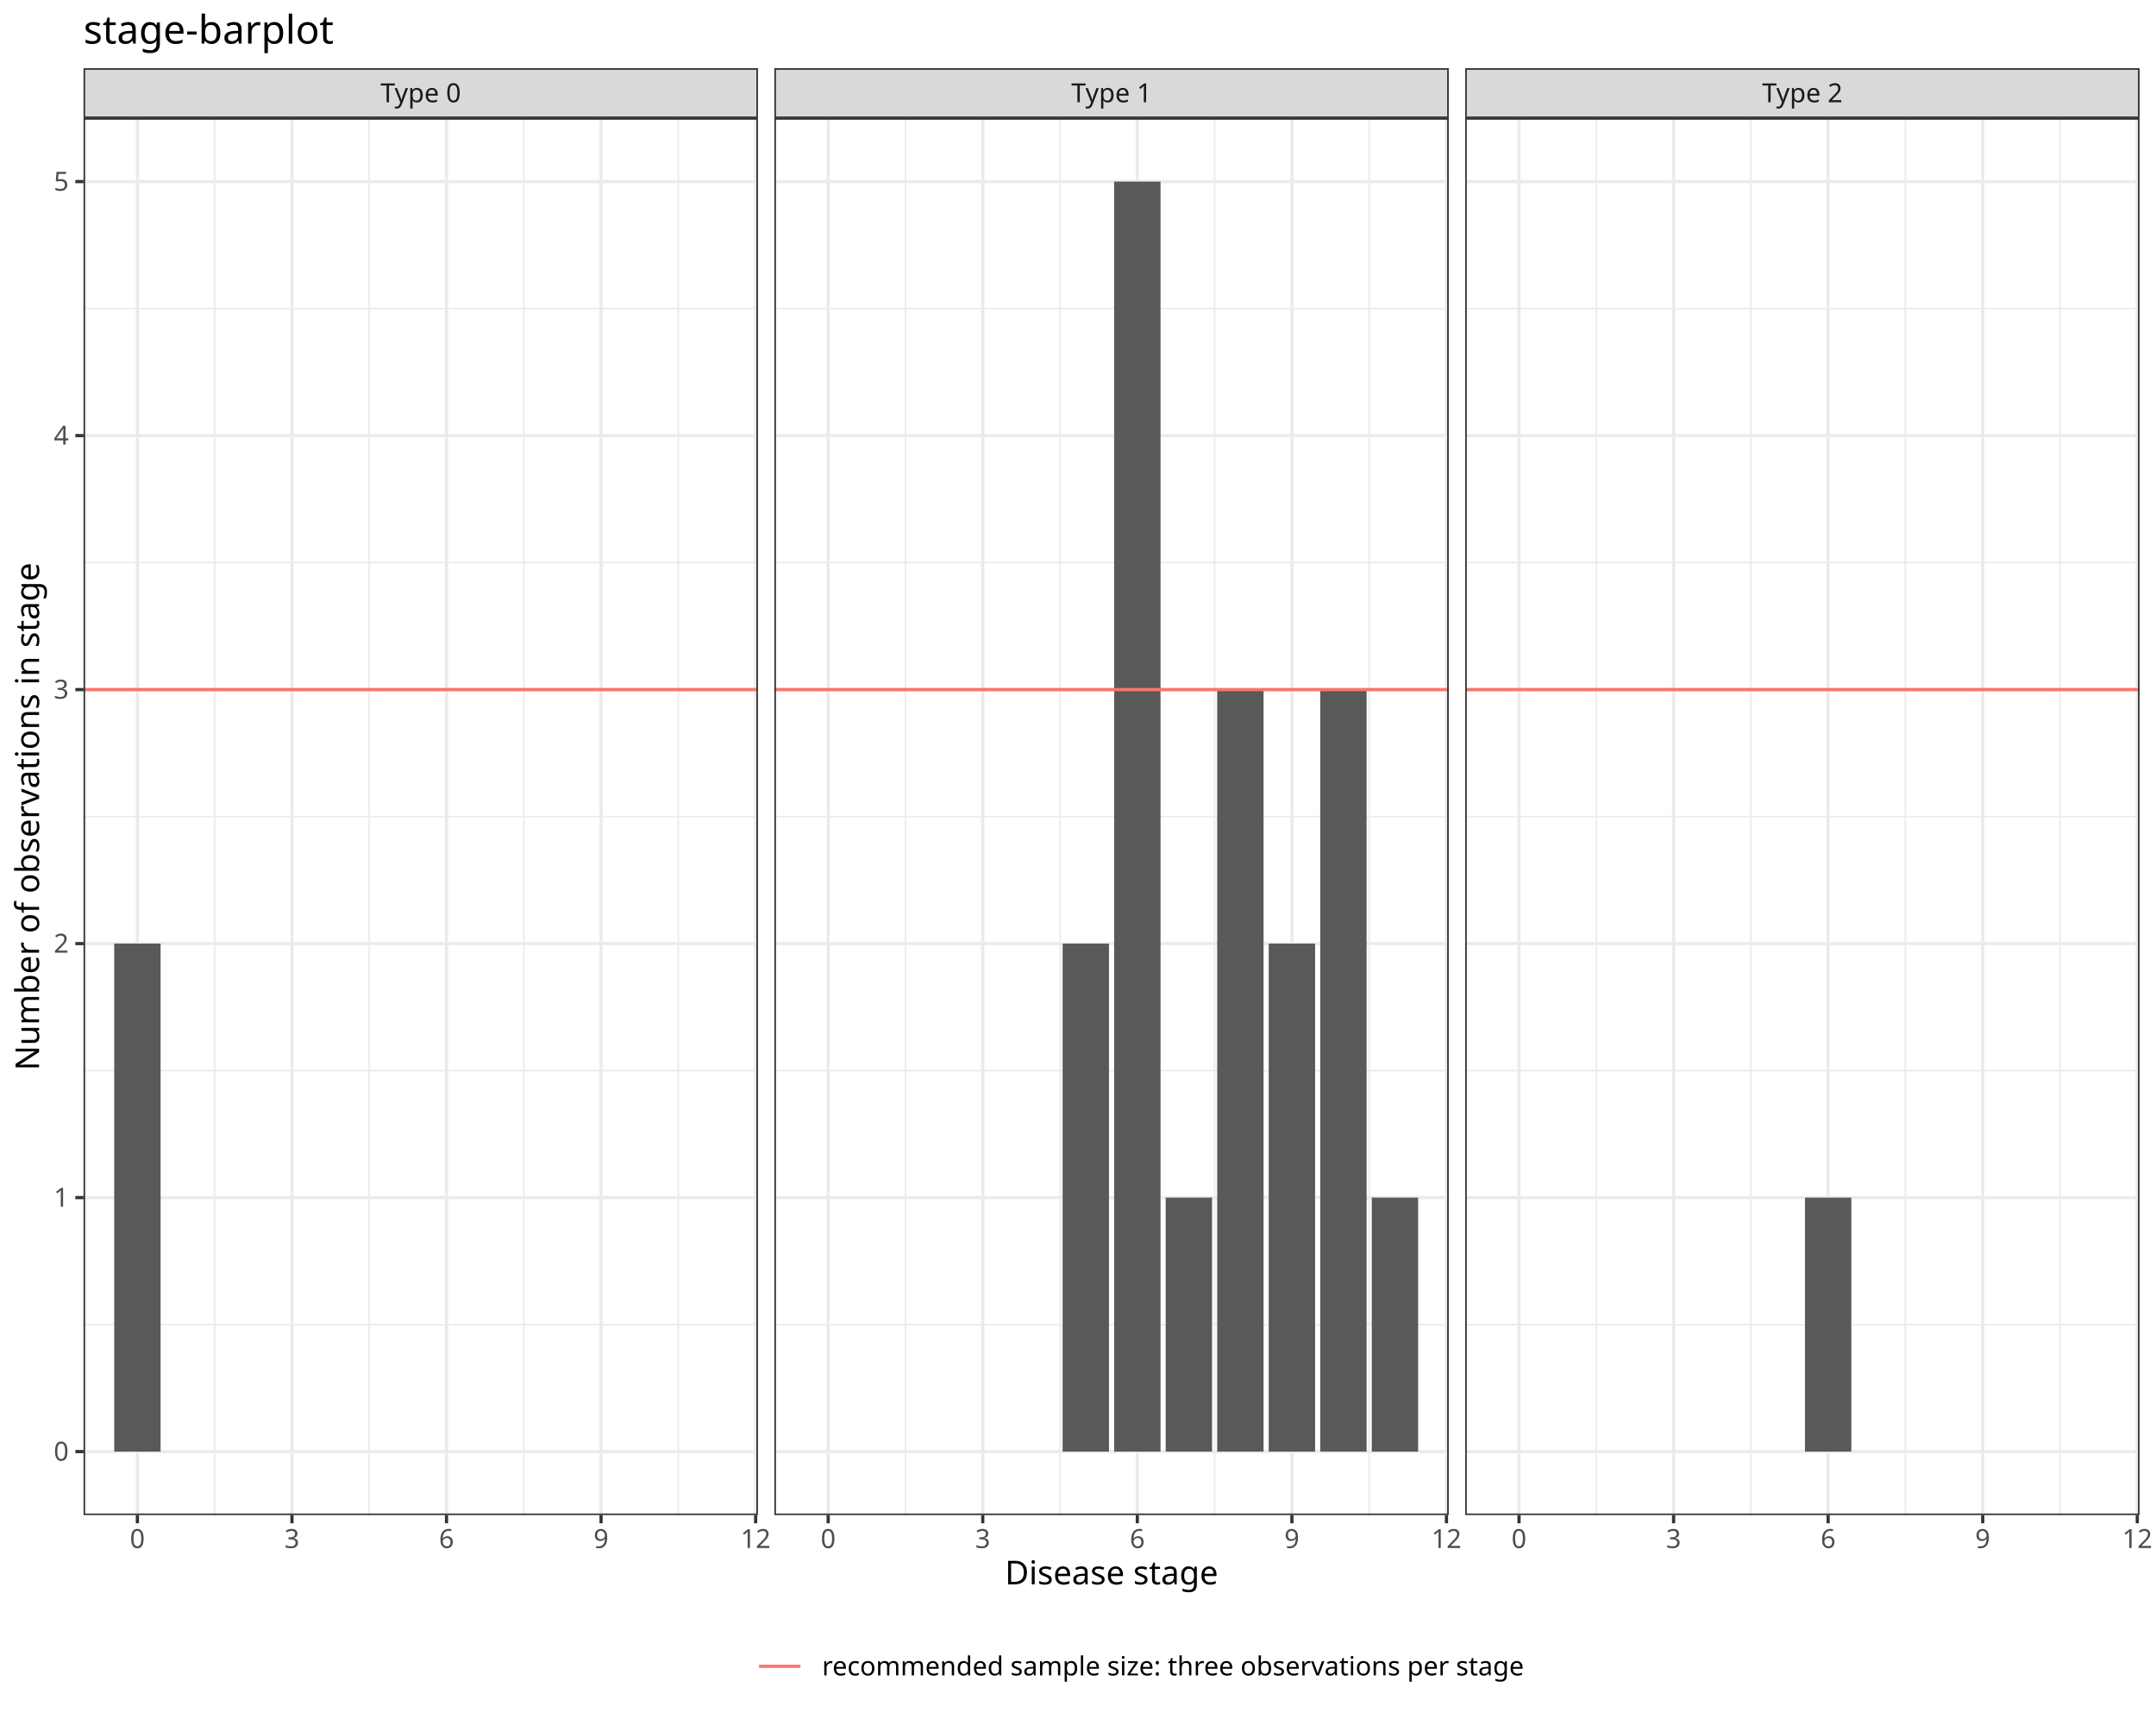
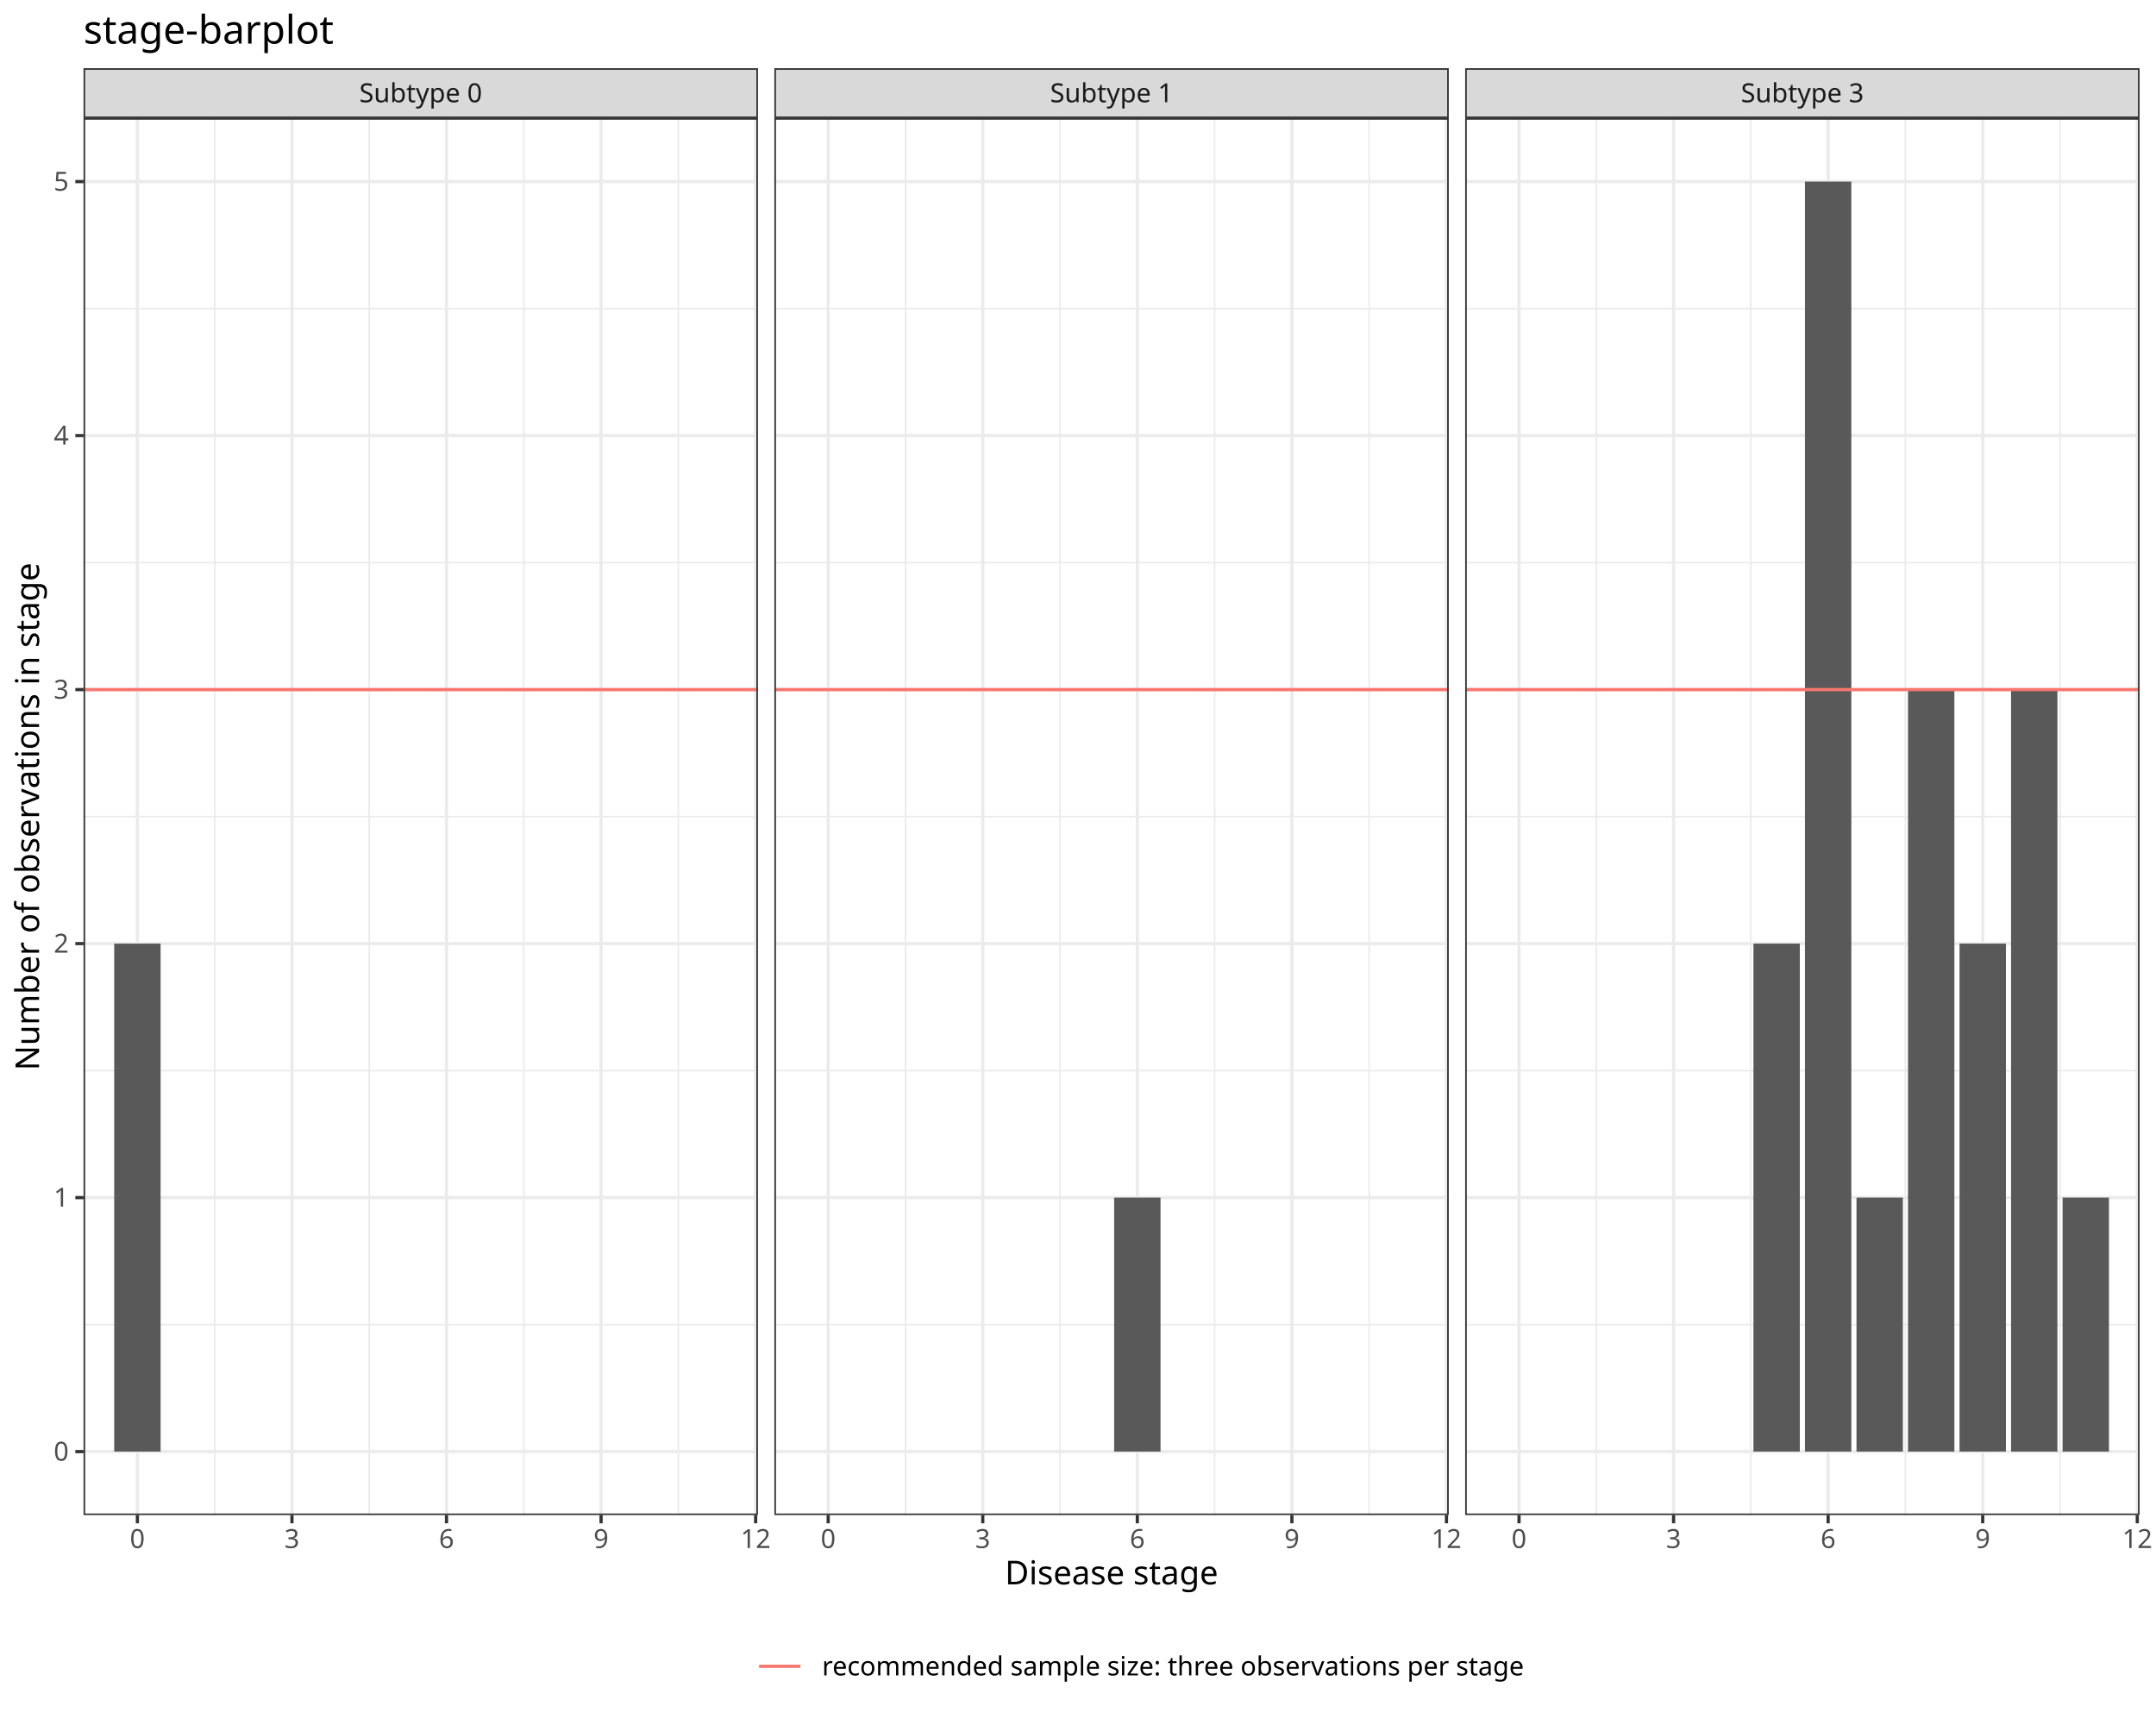
<svg xmlns="http://www.w3.org/2000/svg" class="svglite" data-engine-version="2.0" width="720.00pt" height="576.00pt" viewBox="0 0 720.00 576.00">
  <defs>
    <style type="text/css">
    .svglite line, .svglite polyline, .svglite polygon, .svglite path, .svglite rect, .svglite circle {
      fill: none;
      stroke: #000000;
      stroke-linecap: round;
      stroke-linejoin: round;
      stroke-miterlimit: 10.00;
    }
  </style>
  </defs>
  <rect width="100%" height="100%" style="stroke: none; fill: #FFFFFF;" />
  <defs>
    <clipPath id="cpMC4wMHw3MjAuMDB8MC4wMHw1NzYuMDA=">
      <rect x="0.00" y="0.00" width="720.00" height="576.00" />
    </clipPath>
  </defs>
  <g clip-path="url(#cpMC4wMHw3MjAuMDB8MC4wMHw1NzYuMDA=)">
    <rect x="0.00" y="0.00" width="720.00" height="576.00" style="stroke-width: 1.07; stroke: #FFFFFF; fill: #FFFFFF;" />
  </g>
  <defs>
    <clipPath id="cpMjcuOTB8MjUzLjEyfDM5LjQzfDUwNS45MQ==">
      <rect x="27.90" y="39.43" width="225.22" height="466.48" />
    </clipPath>
  </defs>
  <g clip-path="url(#cpMjcuOTB8MjUzLjEyfDM5LjQzfDUwNS45MQ==)">
    <rect x="27.90" y="39.43" width="225.22" height="466.48" style="stroke-width: 1.07; stroke: none; fill: #FFFFFF;" />
    <polyline points="27.90,442.30 253.12,442.30 " style="stroke-width: 0.53; stroke: #EBEBEB; stroke-linecap: butt;" />
    <polyline points="27.90,357.49 253.12,357.49 " style="stroke-width: 0.53; stroke: #EBEBEB; stroke-linecap: butt;" />
    <polyline points="27.90,272.67 253.12,272.67 " style="stroke-width: 0.53; stroke: #EBEBEB; stroke-linecap: butt;" />
    <polyline points="27.90,187.86 253.12,187.86 " style="stroke-width: 0.53; stroke: #EBEBEB; stroke-linecap: butt;" />
    <polyline points="27.90,103.04 253.12,103.04 " style="stroke-width: 0.53; stroke: #EBEBEB; stroke-linecap: butt;" />
    <polyline points="71.69,505.91 71.69,39.43 " style="stroke-width: 0.53; stroke: #EBEBEB; stroke-linecap: butt;" />
    <polyline points="123.30,505.91 123.30,39.43 " style="stroke-width: 0.53; stroke: #EBEBEB; stroke-linecap: butt;" />
    <polyline points="174.92,505.91 174.92,39.43 " style="stroke-width: 0.53; stroke: #EBEBEB; stroke-linecap: butt;" />
    <polyline points="226.54,505.91 226.54,39.43 " style="stroke-width: 0.53; stroke: #EBEBEB; stroke-linecap: butt;" />
    <polyline points="27.90,484.71 253.12,484.71 " style="stroke-width: 1.07; stroke: #EBEBEB; stroke-linecap: butt;" />
    <polyline points="27.90,399.90 253.12,399.90 " style="stroke-width: 1.07; stroke: #EBEBEB; stroke-linecap: butt;" />
    <polyline points="27.90,315.08 253.12,315.08 " style="stroke-width: 1.07; stroke: #EBEBEB; stroke-linecap: butt;" />
    <polyline points="27.90,230.27 253.12,230.27 " style="stroke-width: 1.07; stroke: #EBEBEB; stroke-linecap: butt;" />
    <polyline points="27.90,145.45 253.12,145.45 " style="stroke-width: 1.07; stroke: #EBEBEB; stroke-linecap: butt;" />
    <polyline points="27.90,60.64 253.12,60.64 " style="stroke-width: 1.07; stroke: #EBEBEB; stroke-linecap: butt;" />
    <polyline points="45.88,505.91 45.88,39.43 " style="stroke-width: 1.07; stroke: #EBEBEB; stroke-linecap: butt;" />
    <polyline points="97.50,505.91 97.50,39.43 " style="stroke-width: 1.07; stroke: #EBEBEB; stroke-linecap: butt;" />
    <polyline points="149.11,505.91 149.11,39.43 " style="stroke-width: 1.07; stroke: #EBEBEB; stroke-linecap: butt;" />
    <polyline points="200.73,505.91 200.73,39.43 " style="stroke-width: 1.07; stroke: #EBEBEB; stroke-linecap: butt;" />
    <polyline points="252.35,505.91 252.35,39.43 " style="stroke-width: 1.07; stroke: #EBEBEB; stroke-linecap: butt;" />
    <rect x="38.14" y="315.08" width="15.49" height="169.63" style="stroke-width: 1.07; stroke: none; stroke-linecap: butt; stroke-linejoin: miter; fill: #595959;" />
    <line x1="27.90" y1="230.27" x2="253.12" y2="230.27" style="stroke-width: 1.07; stroke: #F8766D; stroke-linecap: butt;" />
    <rect x="27.90" y="39.43" width="225.22" height="466.48" style="stroke-width: 1.07; stroke: #333333;" />
  </g>
  <g clip-path="url(#cpMC4wMHw3MjAuMDB8MC4wMHw1NzYuMDA=)">
</g>
  <defs>
    <clipPath id="cpMjU4LjYwfDQ4My44MnwzOS40M3w1MDUuOTE=">
      <rect x="258.60" y="39.43" width="225.22" height="466.48" />
    </clipPath>
  </defs>
  <g clip-path="url(#cpMjU4LjYwfDQ4My44MnwzOS40M3w1MDUuOTE=)">
    <rect x="258.60" y="39.43" width="225.22" height="466.48" style="stroke-width: 1.07; stroke: none; fill: #FFFFFF;" />
    <polyline points="258.60,442.30 483.82,442.30 " style="stroke-width: 0.53; stroke: #EBEBEB; stroke-linecap: butt;" />
    <polyline points="258.60,357.49 483.82,357.49 " style="stroke-width: 0.53; stroke: #EBEBEB; stroke-linecap: butt;" />
    <polyline points="258.60,272.67 483.82,272.67 " style="stroke-width: 0.53; stroke: #EBEBEB; stroke-linecap: butt;" />
    <polyline points="258.60,187.86 483.82,187.86 " style="stroke-width: 0.53; stroke: #EBEBEB; stroke-linecap: butt;" />
    <polyline points="258.60,103.04 483.82,103.04 " style="stroke-width: 0.53; stroke: #EBEBEB; stroke-linecap: butt;" />
    <polyline points="302.39,505.91 302.39,39.43 " style="stroke-width: 0.53; stroke: #EBEBEB; stroke-linecap: butt;" />
    <polyline points="354.00,505.91 354.00,39.43 " style="stroke-width: 0.53; stroke: #EBEBEB; stroke-linecap: butt;" />
    <polyline points="405.62,505.91 405.62,39.43 " style="stroke-width: 0.53; stroke: #EBEBEB; stroke-linecap: butt;" />
    <polyline points="457.24,505.91 457.24,39.43 " style="stroke-width: 0.53; stroke: #EBEBEB; stroke-linecap: butt;" />
    <polyline points="258.60,484.71 483.82,484.71 " style="stroke-width: 1.07; stroke: #EBEBEB; stroke-linecap: butt;" />
    <polyline points="258.60,399.90 483.82,399.90 " style="stroke-width: 1.07; stroke: #EBEBEB; stroke-linecap: butt;" />
    <polyline points="258.60,315.08 483.82,315.08 " style="stroke-width: 1.07; stroke: #EBEBEB; stroke-linecap: butt;" />
    <polyline points="258.60,230.27 483.82,230.27 " style="stroke-width: 1.07; stroke: #EBEBEB; stroke-linecap: butt;" />
    <polyline points="258.60,145.45 483.82,145.45 " style="stroke-width: 1.07; stroke: #EBEBEB; stroke-linecap: butt;" />
    <polyline points="258.60,60.64 483.82,60.64 " style="stroke-width: 1.07; stroke: #EBEBEB; stroke-linecap: butt;" />
    <polyline points="276.58,505.91 276.58,39.43 " style="stroke-width: 1.07; stroke: #EBEBEB; stroke-linecap: butt;" />
    <polyline points="328.20,505.91 328.20,39.43 " style="stroke-width: 1.07; stroke: #EBEBEB; stroke-linecap: butt;" />
    <polyline points="379.81,505.91 379.81,39.43 " style="stroke-width: 1.07; stroke: #EBEBEB; stroke-linecap: butt;" />
    <polyline points="431.43,505.91 431.43,39.43 " style="stroke-width: 1.07; stroke: #EBEBEB; stroke-linecap: butt;" />
    <polyline points="483.05,505.91 483.05,39.43 " style="stroke-width: 1.07; stroke: #EBEBEB; stroke-linecap: butt;" />
-     <rect x="354.86" y="315.08" width="15.49" height="169.63" style="stroke-width: 1.07; stroke: none; stroke-linecap: butt; stroke-linejoin: miter; fill: #595959;" />
-     <rect x="372.07" y="60.64" width="15.49" height="424.07" style="stroke-width: 1.07; stroke: none; stroke-linecap: butt; stroke-linejoin: miter; fill: #595959;" />
-     <rect x="389.28" y="399.90" width="15.49" height="84.81" style="stroke-width: 1.07; stroke: none; stroke-linecap: butt; stroke-linejoin: miter; fill: #595959;" />
-     <rect x="406.48" y="230.27" width="15.49" height="254.44" style="stroke-width: 1.07; stroke: none; stroke-linecap: butt; stroke-linejoin: miter; fill: #595959;" />
-     <rect x="423.69" y="315.08" width="15.49" height="169.63" style="stroke-width: 1.07; stroke: none; stroke-linecap: butt; stroke-linejoin: miter; fill: #595959;" />
-     <rect x="440.89" y="230.27" width="15.49" height="254.44" style="stroke-width: 1.07; stroke: none; stroke-linecap: butt; stroke-linejoin: miter; fill: #595959;" />
-     <rect x="458.10" y="399.90" width="15.49" height="84.81" style="stroke-width: 1.07; stroke: none; stroke-linecap: butt; stroke-linejoin: miter; fill: #595959;" />
+     <rect x="372.07" y="399.90" width="15.49" height="84.81" style="stroke-width: 1.07; stroke: none; stroke-linecap: butt; stroke-linejoin: miter; fill: #595959;" />
    <line x1="258.60" y1="230.27" x2="483.82" y2="230.27" style="stroke-width: 1.07; stroke: #F8766D; stroke-linecap: butt;" />
    <rect x="258.60" y="39.43" width="225.22" height="466.48" style="stroke-width: 1.07; stroke: #333333;" />
  </g>
  <g clip-path="url(#cpMC4wMHw3MjAuMDB8MC4wMHw1NzYuMDA=)">
</g>
  <defs>
    <clipPath id="cpNDg5LjMwfDcxNC41MnwzOS40M3w1MDUuOTE=">
      <rect x="489.30" y="39.43" width="225.22" height="466.48" />
    </clipPath>
  </defs>
  <g clip-path="url(#cpNDg5LjMwfDcxNC41MnwzOS40M3w1MDUuOTE=)">
    <rect x="489.30" y="39.43" width="225.22" height="466.48" style="stroke-width: 1.07; stroke: none; fill: #FFFFFF;" />
    <polyline points="489.30,442.30 714.52,442.30 " style="stroke-width: 0.53; stroke: #EBEBEB; stroke-linecap: butt;" />
    <polyline points="489.30,357.49 714.52,357.49 " style="stroke-width: 0.53; stroke: #EBEBEB; stroke-linecap: butt;" />
    <polyline points="489.30,272.67 714.52,272.67 " style="stroke-width: 0.53; stroke: #EBEBEB; stroke-linecap: butt;" />
    <polyline points="489.30,187.86 714.52,187.86 " style="stroke-width: 0.53; stroke: #EBEBEB; stroke-linecap: butt;" />
    <polyline points="489.30,103.04 714.52,103.04 " style="stroke-width: 0.53; stroke: #EBEBEB; stroke-linecap: butt;" />
    <polyline points="533.09,505.91 533.09,39.43 " style="stroke-width: 0.53; stroke: #EBEBEB; stroke-linecap: butt;" />
    <polyline points="584.70,505.91 584.70,39.43 " style="stroke-width: 0.53; stroke: #EBEBEB; stroke-linecap: butt;" />
    <polyline points="636.32,505.91 636.32,39.43 " style="stroke-width: 0.53; stroke: #EBEBEB; stroke-linecap: butt;" />
    <polyline points="687.94,505.91 687.94,39.43 " style="stroke-width: 0.53; stroke: #EBEBEB; stroke-linecap: butt;" />
    <polyline points="489.30,484.71 714.52,484.71 " style="stroke-width: 1.07; stroke: #EBEBEB; stroke-linecap: butt;" />
    <polyline points="489.30,399.90 714.52,399.90 " style="stroke-width: 1.07; stroke: #EBEBEB; stroke-linecap: butt;" />
    <polyline points="489.30,315.08 714.52,315.08 " style="stroke-width: 1.07; stroke: #EBEBEB; stroke-linecap: butt;" />
    <polyline points="489.30,230.27 714.52,230.27 " style="stroke-width: 1.07; stroke: #EBEBEB; stroke-linecap: butt;" />
    <polyline points="489.30,145.45 714.52,145.45 " style="stroke-width: 1.07; stroke: #EBEBEB; stroke-linecap: butt;" />
    <polyline points="489.30,60.64 714.52,60.64 " style="stroke-width: 1.07; stroke: #EBEBEB; stroke-linecap: butt;" />
    <polyline points="507.28,505.91 507.28,39.43 " style="stroke-width: 1.07; stroke: #EBEBEB; stroke-linecap: butt;" />
    <polyline points="558.90,505.91 558.90,39.43 " style="stroke-width: 1.07; stroke: #EBEBEB; stroke-linecap: butt;" />
    <polyline points="610.51,505.91 610.51,39.43 " style="stroke-width: 1.07; stroke: #EBEBEB; stroke-linecap: butt;" />
    <polyline points="662.13,505.91 662.13,39.43 " style="stroke-width: 1.07; stroke: #EBEBEB; stroke-linecap: butt;" />
    <polyline points="713.75,505.91 713.75,39.43 " style="stroke-width: 1.07; stroke: #EBEBEB; stroke-linecap: butt;" />
-     <rect x="602.77" y="399.90" width="15.49" height="84.81" style="stroke-width: 1.07; stroke: none; stroke-linecap: butt; stroke-linejoin: miter; fill: #595959;" />
+     <rect x="585.56" y="315.08" width="15.49" height="169.63" style="stroke-width: 1.07; stroke: none; stroke-linecap: butt; stroke-linejoin: miter; fill: #595959;" />
+     <rect x="602.77" y="60.64" width="15.49" height="424.07" style="stroke-width: 1.07; stroke: none; stroke-linecap: butt; stroke-linejoin: miter; fill: #595959;" />
+     <rect x="619.98" y="399.90" width="15.49" height="84.81" style="stroke-width: 1.07; stroke: none; stroke-linecap: butt; stroke-linejoin: miter; fill: #595959;" />
+     <rect x="637.18" y="230.27" width="15.49" height="254.44" style="stroke-width: 1.07; stroke: none; stroke-linecap: butt; stroke-linejoin: miter; fill: #595959;" />
+     <rect x="654.39" y="315.08" width="15.49" height="169.63" style="stroke-width: 1.07; stroke: none; stroke-linecap: butt; stroke-linejoin: miter; fill: #595959;" />
+     <rect x="671.59" y="230.27" width="15.49" height="254.44" style="stroke-width: 1.07; stroke: none; stroke-linecap: butt; stroke-linejoin: miter; fill: #595959;" />
+     <rect x="688.80" y="399.90" width="15.49" height="84.81" style="stroke-width: 1.07; stroke: none; stroke-linecap: butt; stroke-linejoin: miter; fill: #595959;" />
    <line x1="489.30" y1="230.27" x2="714.52" y2="230.27" style="stroke-width: 1.07; stroke: #F8766D; stroke-linecap: butt;" />
    <rect x="489.30" y="39.43" width="225.22" height="466.48" style="stroke-width: 1.07; stroke: #333333;" />
  </g>
  <g clip-path="url(#cpMC4wMHw3MjAuMDB8MC4wMHw1NzYuMDA=)">
</g>
  <defs>
    <clipPath id="cpMjcuOTB8MjUzLjEyfDIyLjc4fDM5LjQz">
      <rect x="27.90" y="22.78" width="225.22" height="16.65" />
    </clipPath>
  </defs>
  <g clip-path="url(#cpMjcuOTB8MjUzLjEyfDIyLjc4fDM5LjQz)">
    <rect x="27.90" y="22.78" width="225.22" height="16.65" style="stroke-width: 1.07; stroke: #333333; fill: #D9D9D9;" />
-     <text x="140.51" y="34.14" text-anchor="middle" style="font-size: 8.80px; fill: #1A1A1A; font-family: sans;" textLength="26.91px" lengthAdjust="spacingAndGlyphs">Type 0</text>
+     <text x="140.51" y="34.14" text-anchor="middle" style="font-size: 8.80px; fill: #1A1A1A; font-family: sans;" textLength="39.64px" lengthAdjust="spacingAndGlyphs">Subtype 0</text>
  </g>
  <g clip-path="url(#cpMC4wMHw3MjAuMDB8MC4wMHw1NzYuMDA=)">
</g>
  <defs>
    <clipPath id="cpMjU4LjYwfDQ4My44MnwyMi43OHwzOS40Mw==">
      <rect x="258.60" y="22.78" width="225.22" height="16.65" />
    </clipPath>
  </defs>
  <g clip-path="url(#cpMjU4LjYwfDQ4My44MnwyMi43OHwzOS40Mw==)">
    <rect x="258.60" y="22.78" width="225.22" height="16.65" style="stroke-width: 1.07; stroke: #333333; fill: #D9D9D9;" />
-     <text x="371.21" y="34.14" text-anchor="middle" style="font-size: 8.80px; fill: #1A1A1A; font-family: sans;" textLength="26.91px" lengthAdjust="spacingAndGlyphs">Type 1</text>
+     <text x="371.21" y="34.14" text-anchor="middle" style="font-size: 8.80px; fill: #1A1A1A; font-family: sans;" textLength="39.64px" lengthAdjust="spacingAndGlyphs">Subtype 1</text>
  </g>
  <g clip-path="url(#cpMC4wMHw3MjAuMDB8MC4wMHw1NzYuMDA=)">
</g>
  <defs>
    <clipPath id="cpNDg5LjMwfDcxNC41MnwyMi43OHwzOS40Mw==">
      <rect x="489.30" y="22.78" width="225.22" height="16.65" />
    </clipPath>
  </defs>
  <g clip-path="url(#cpNDg5LjMwfDcxNC41MnwyMi43OHwzOS40Mw==)">
    <rect x="489.30" y="22.78" width="225.22" height="16.65" style="stroke-width: 1.07; stroke: #333333; fill: #D9D9D9;" />
-     <text x="601.91" y="34.14" text-anchor="middle" style="font-size: 8.80px; fill: #1A1A1A; font-family: sans;" textLength="26.91px" lengthAdjust="spacingAndGlyphs">Type 2</text>
+     <text x="601.91" y="34.14" text-anchor="middle" style="font-size: 8.80px; fill: #1A1A1A; font-family: sans;" textLength="39.64px" lengthAdjust="spacingAndGlyphs">Subtype 3</text>
  </g>
  <g clip-path="url(#cpMC4wMHw3MjAuMDB8MC4wMHw1NzYuMDA=)">
    <polyline points="45.88,508.65 45.88,505.91 " style="stroke-width: 1.07; stroke: #333333; stroke-linecap: butt;" />
    <polyline points="97.50,508.65 97.50,505.91 " style="stroke-width: 1.07; stroke: #333333; stroke-linecap: butt;" />
    <polyline points="149.11,508.65 149.11,505.91 " style="stroke-width: 1.07; stroke: #333333; stroke-linecap: butt;" />
    <polyline points="200.73,508.65 200.73,505.91 " style="stroke-width: 1.07; stroke: #333333; stroke-linecap: butt;" />
    <polyline points="252.35,508.65 252.35,505.91 " style="stroke-width: 1.07; stroke: #333333; stroke-linecap: butt;" />
    <text x="45.88" y="516.90" text-anchor="middle" style="font-size: 8.80px; fill: #4D4D4D; font-family: sans;" textLength="4.89px" lengthAdjust="spacingAndGlyphs">0</text>
    <text x="97.50" y="516.90" text-anchor="middle" style="font-size: 8.80px; fill: #4D4D4D; font-family: sans;" textLength="4.89px" lengthAdjust="spacingAndGlyphs">3</text>
    <text x="149.11" y="516.90" text-anchor="middle" style="font-size: 8.80px; fill: #4D4D4D; font-family: sans;" textLength="4.89px" lengthAdjust="spacingAndGlyphs">6</text>
    <text x="200.73" y="516.90" text-anchor="middle" style="font-size: 8.80px; fill: #4D4D4D; font-family: sans;" textLength="4.89px" lengthAdjust="spacingAndGlyphs">9</text>
    <text x="252.35" y="516.90" text-anchor="middle" style="font-size: 8.80px; fill: #4D4D4D; font-family: sans;" textLength="9.79px" lengthAdjust="spacingAndGlyphs">12</text>
    <polyline points="276.58,508.65 276.58,505.91 " style="stroke-width: 1.07; stroke: #333333; stroke-linecap: butt;" />
    <polyline points="328.20,508.65 328.20,505.91 " style="stroke-width: 1.07; stroke: #333333; stroke-linecap: butt;" />
    <polyline points="379.81,508.65 379.81,505.91 " style="stroke-width: 1.07; stroke: #333333; stroke-linecap: butt;" />
    <polyline points="431.43,508.65 431.43,505.91 " style="stroke-width: 1.07; stroke: #333333; stroke-linecap: butt;" />
    <polyline points="483.05,508.65 483.05,505.91 " style="stroke-width: 1.07; stroke: #333333; stroke-linecap: butt;" />
    <text x="276.58" y="516.90" text-anchor="middle" style="font-size: 8.80px; fill: #4D4D4D; font-family: sans;" textLength="4.89px" lengthAdjust="spacingAndGlyphs">0</text>
    <text x="328.20" y="516.90" text-anchor="middle" style="font-size: 8.80px; fill: #4D4D4D; font-family: sans;" textLength="4.89px" lengthAdjust="spacingAndGlyphs">3</text>
    <text x="379.81" y="516.90" text-anchor="middle" style="font-size: 8.80px; fill: #4D4D4D; font-family: sans;" textLength="4.89px" lengthAdjust="spacingAndGlyphs">6</text>
    <text x="431.43" y="516.90" text-anchor="middle" style="font-size: 8.80px; fill: #4D4D4D; font-family: sans;" textLength="4.89px" lengthAdjust="spacingAndGlyphs">9</text>
    <text x="483.05" y="516.90" text-anchor="middle" style="font-size: 8.80px; fill: #4D4D4D; font-family: sans;" textLength="9.79px" lengthAdjust="spacingAndGlyphs">12</text>
    <polyline points="507.28,508.65 507.28,505.91 " style="stroke-width: 1.07; stroke: #333333; stroke-linecap: butt;" />
    <polyline points="558.90,508.65 558.90,505.91 " style="stroke-width: 1.07; stroke: #333333; stroke-linecap: butt;" />
    <polyline points="610.51,508.65 610.51,505.91 " style="stroke-width: 1.07; stroke: #333333; stroke-linecap: butt;" />
    <polyline points="662.13,508.65 662.13,505.91 " style="stroke-width: 1.07; stroke: #333333; stroke-linecap: butt;" />
    <polyline points="713.75,508.65 713.75,505.91 " style="stroke-width: 1.07; stroke: #333333; stroke-linecap: butt;" />
    <text x="507.28" y="516.90" text-anchor="middle" style="font-size: 8.80px; fill: #4D4D4D; font-family: sans;" textLength="4.89px" lengthAdjust="spacingAndGlyphs">0</text>
    <text x="558.90" y="516.90" text-anchor="middle" style="font-size: 8.80px; fill: #4D4D4D; font-family: sans;" textLength="4.89px" lengthAdjust="spacingAndGlyphs">3</text>
    <text x="610.51" y="516.90" text-anchor="middle" style="font-size: 8.80px; fill: #4D4D4D; font-family: sans;" textLength="4.89px" lengthAdjust="spacingAndGlyphs">6</text>
    <text x="662.13" y="516.90" text-anchor="middle" style="font-size: 8.80px; fill: #4D4D4D; font-family: sans;" textLength="4.89px" lengthAdjust="spacingAndGlyphs">9</text>
    <text x="713.75" y="516.90" text-anchor="middle" style="font-size: 8.80px; fill: #4D4D4D; font-family: sans;" textLength="9.79px" lengthAdjust="spacingAndGlyphs">12</text>
    <text x="22.97" y="487.74" text-anchor="end" style="font-size: 8.80px; fill: #4D4D4D; font-family: sans;" textLength="4.89px" lengthAdjust="spacingAndGlyphs">0</text>
    <text x="22.97" y="402.92" text-anchor="end" style="font-size: 8.80px; fill: #4D4D4D; font-family: sans;" textLength="4.89px" lengthAdjust="spacingAndGlyphs">1</text>
    <text x="22.97" y="318.11" text-anchor="end" style="font-size: 8.80px; fill: #4D4D4D; font-family: sans;" textLength="4.89px" lengthAdjust="spacingAndGlyphs">2</text>
    <text x="22.97" y="233.29" text-anchor="end" style="font-size: 8.80px; fill: #4D4D4D; font-family: sans;" textLength="4.89px" lengthAdjust="spacingAndGlyphs">3</text>
    <text x="22.97" y="148.48" text-anchor="end" style="font-size: 8.80px; fill: #4D4D4D; font-family: sans;" textLength="4.89px" lengthAdjust="spacingAndGlyphs">4</text>
    <text x="22.97" y="63.67" text-anchor="end" style="font-size: 8.80px; fill: #4D4D4D; font-family: sans;" textLength="4.89px" lengthAdjust="spacingAndGlyphs">5</text>
    <polyline points="25.16,484.71 27.90,484.71 " style="stroke-width: 1.07; stroke: #333333; stroke-linecap: butt;" />
    <polyline points="25.16,399.90 27.90,399.90 " style="stroke-width: 1.07; stroke: #333333; stroke-linecap: butt;" />
    <polyline points="25.16,315.08 27.90,315.08 " style="stroke-width: 1.07; stroke: #333333; stroke-linecap: butt;" />
    <polyline points="25.16,230.27 27.90,230.27 " style="stroke-width: 1.07; stroke: #333333; stroke-linecap: butt;" />
    <polyline points="25.16,145.45 27.90,145.45 " style="stroke-width: 1.07; stroke: #333333; stroke-linecap: butt;" />
    <polyline points="25.16,60.64 27.90,60.64 " style="stroke-width: 1.07; stroke: #333333; stroke-linecap: butt;" />
    <text x="371.21" y="529.04" text-anchor="middle" style="font-size: 11.00px; font-family: sans;" textLength="69.72px" lengthAdjust="spacingAndGlyphs">Disease stage</text>
    <text transform="translate(13.05,272.67) rotate(-90)" text-anchor="middle" style="font-size: 11.00px; font-family: sans;" textLength="158.39px" lengthAdjust="spacingAndGlyphs">Number of observations in stage</text>
    <rect x="240.80" y="542.28" width="260.82" height="28.24" style="stroke-width: 1.07; stroke: none; fill: #FFFFFF;" />
    <rect x="251.76" y="547.76" width="17.28" height="17.28" style="stroke-width: 1.07; stroke: none; fill: #FFFFFF;" />
    <line x1="253.49" y1="556.40" x2="267.31" y2="556.40" style="stroke-width: 1.07; stroke: #F8766D; stroke-linecap: butt;" />
    <text x="274.52" y="559.43" style="font-size: 8.80px; font-family: sans;" textLength="221.62px" lengthAdjust="spacingAndGlyphs">recommended sample size: three observations per stage</text>
    <text x="27.90" y="14.56" style="font-size: 13.20px; font-family: sans;" textLength="77.05px" lengthAdjust="spacingAndGlyphs">stage-barplot</text>
  </g>
</svg>
